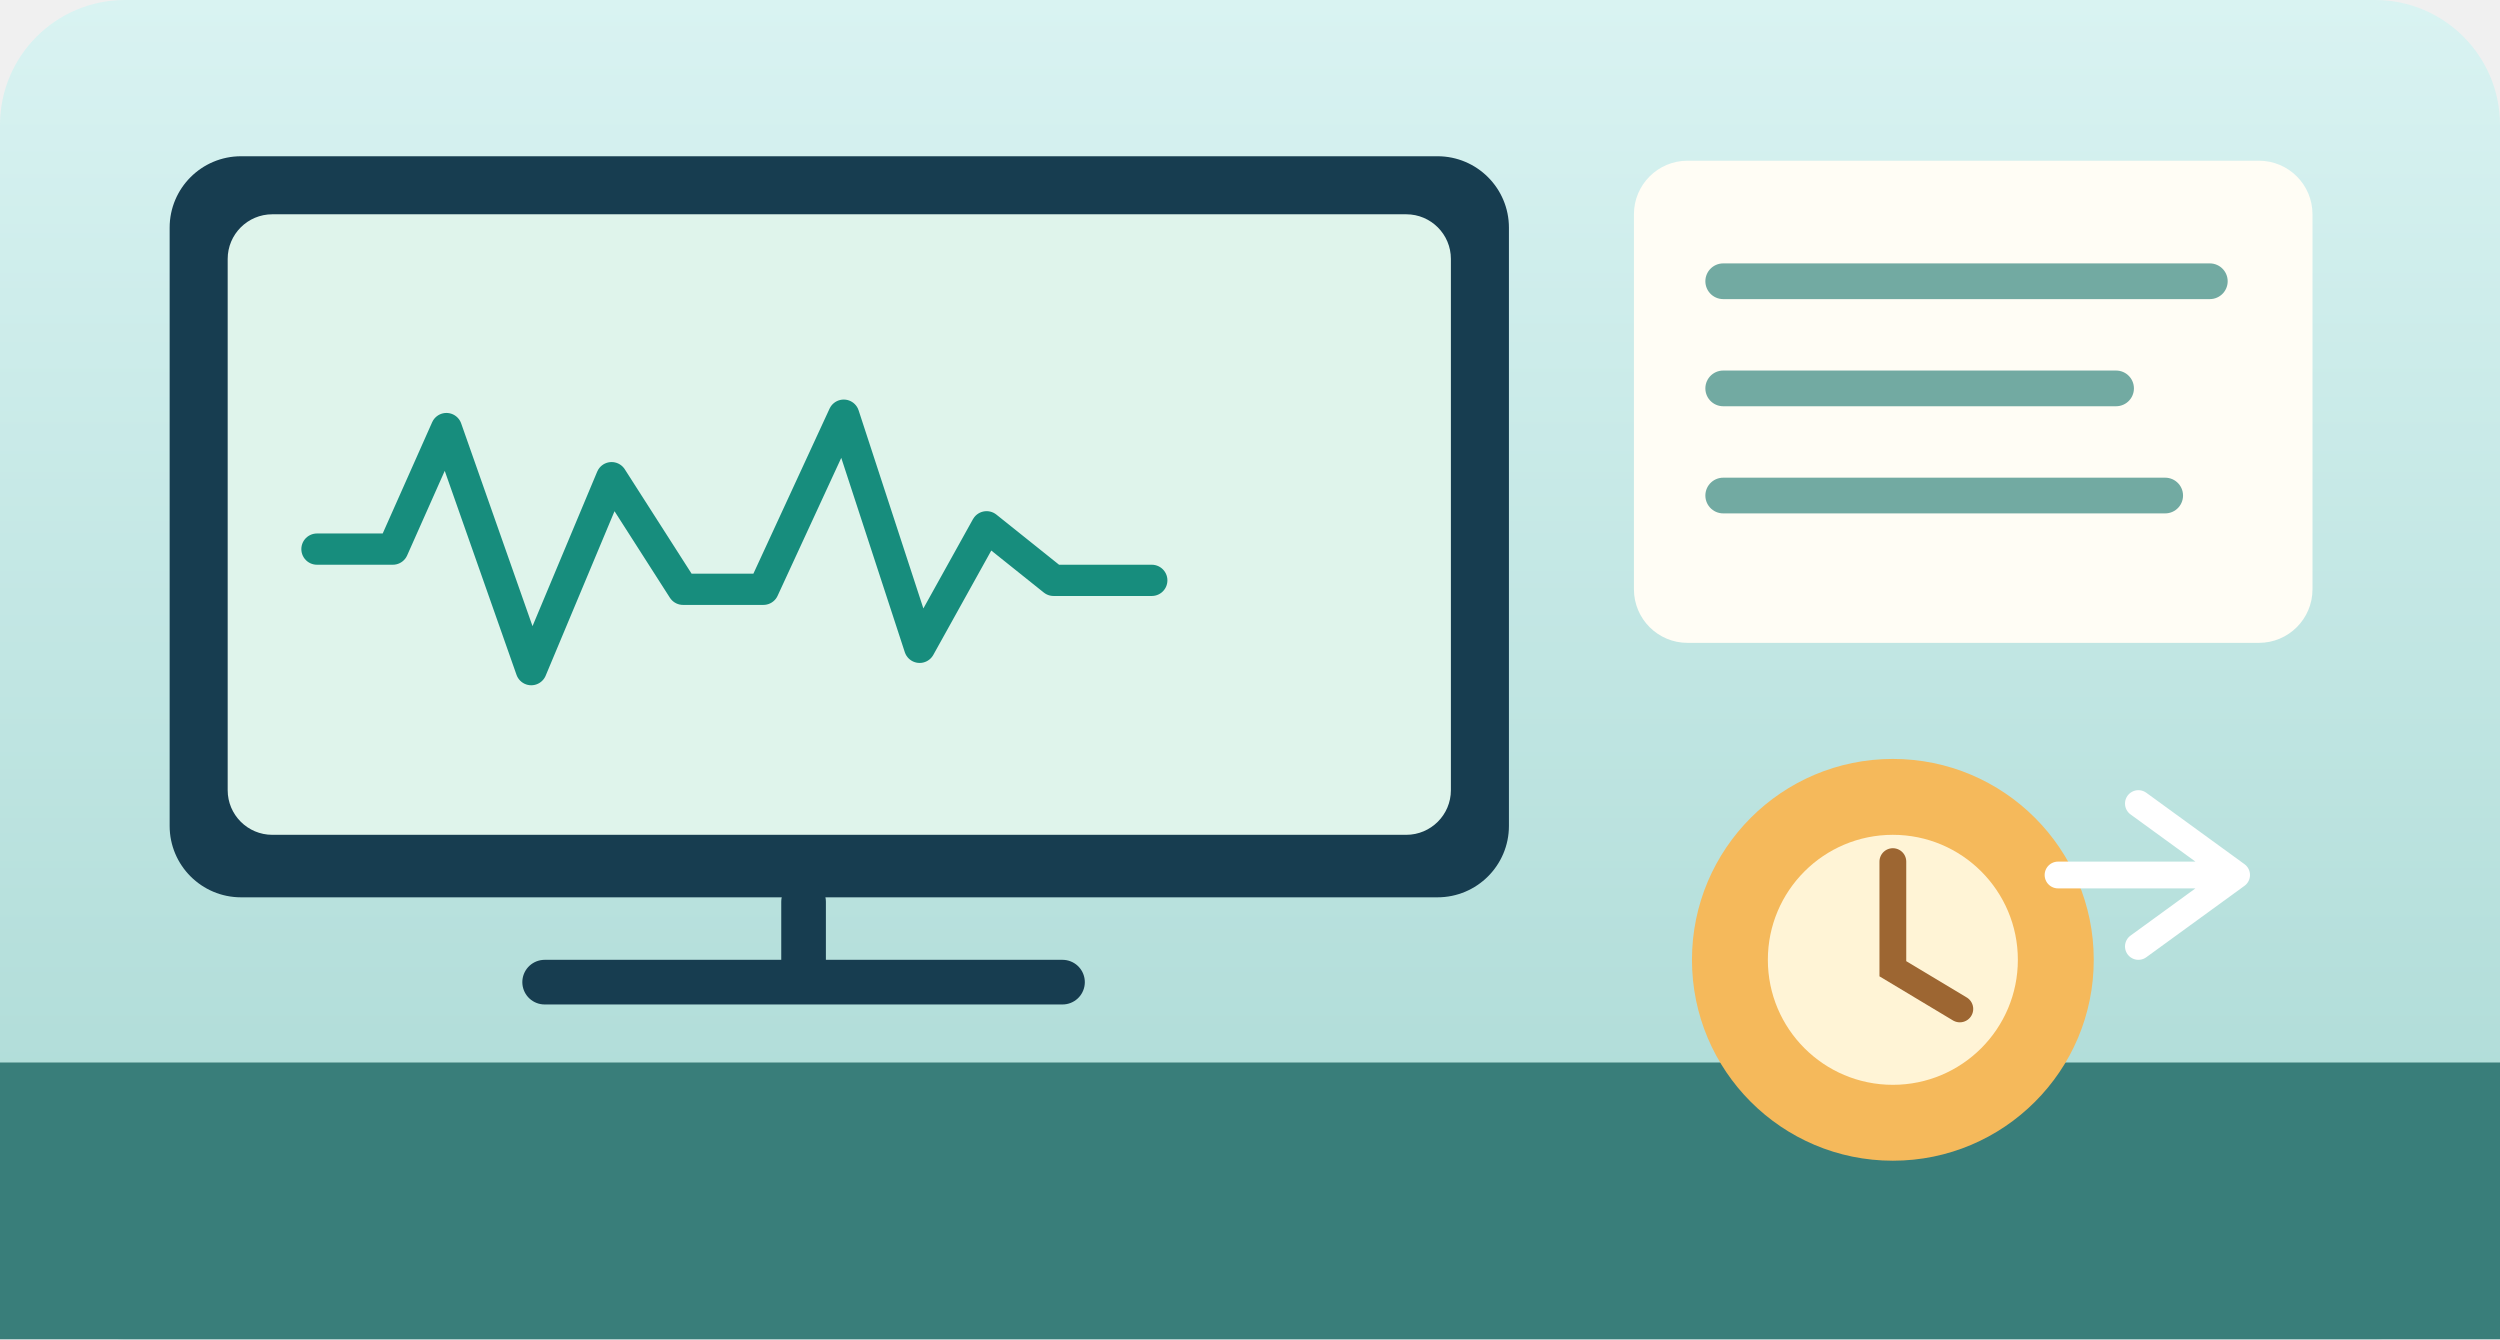
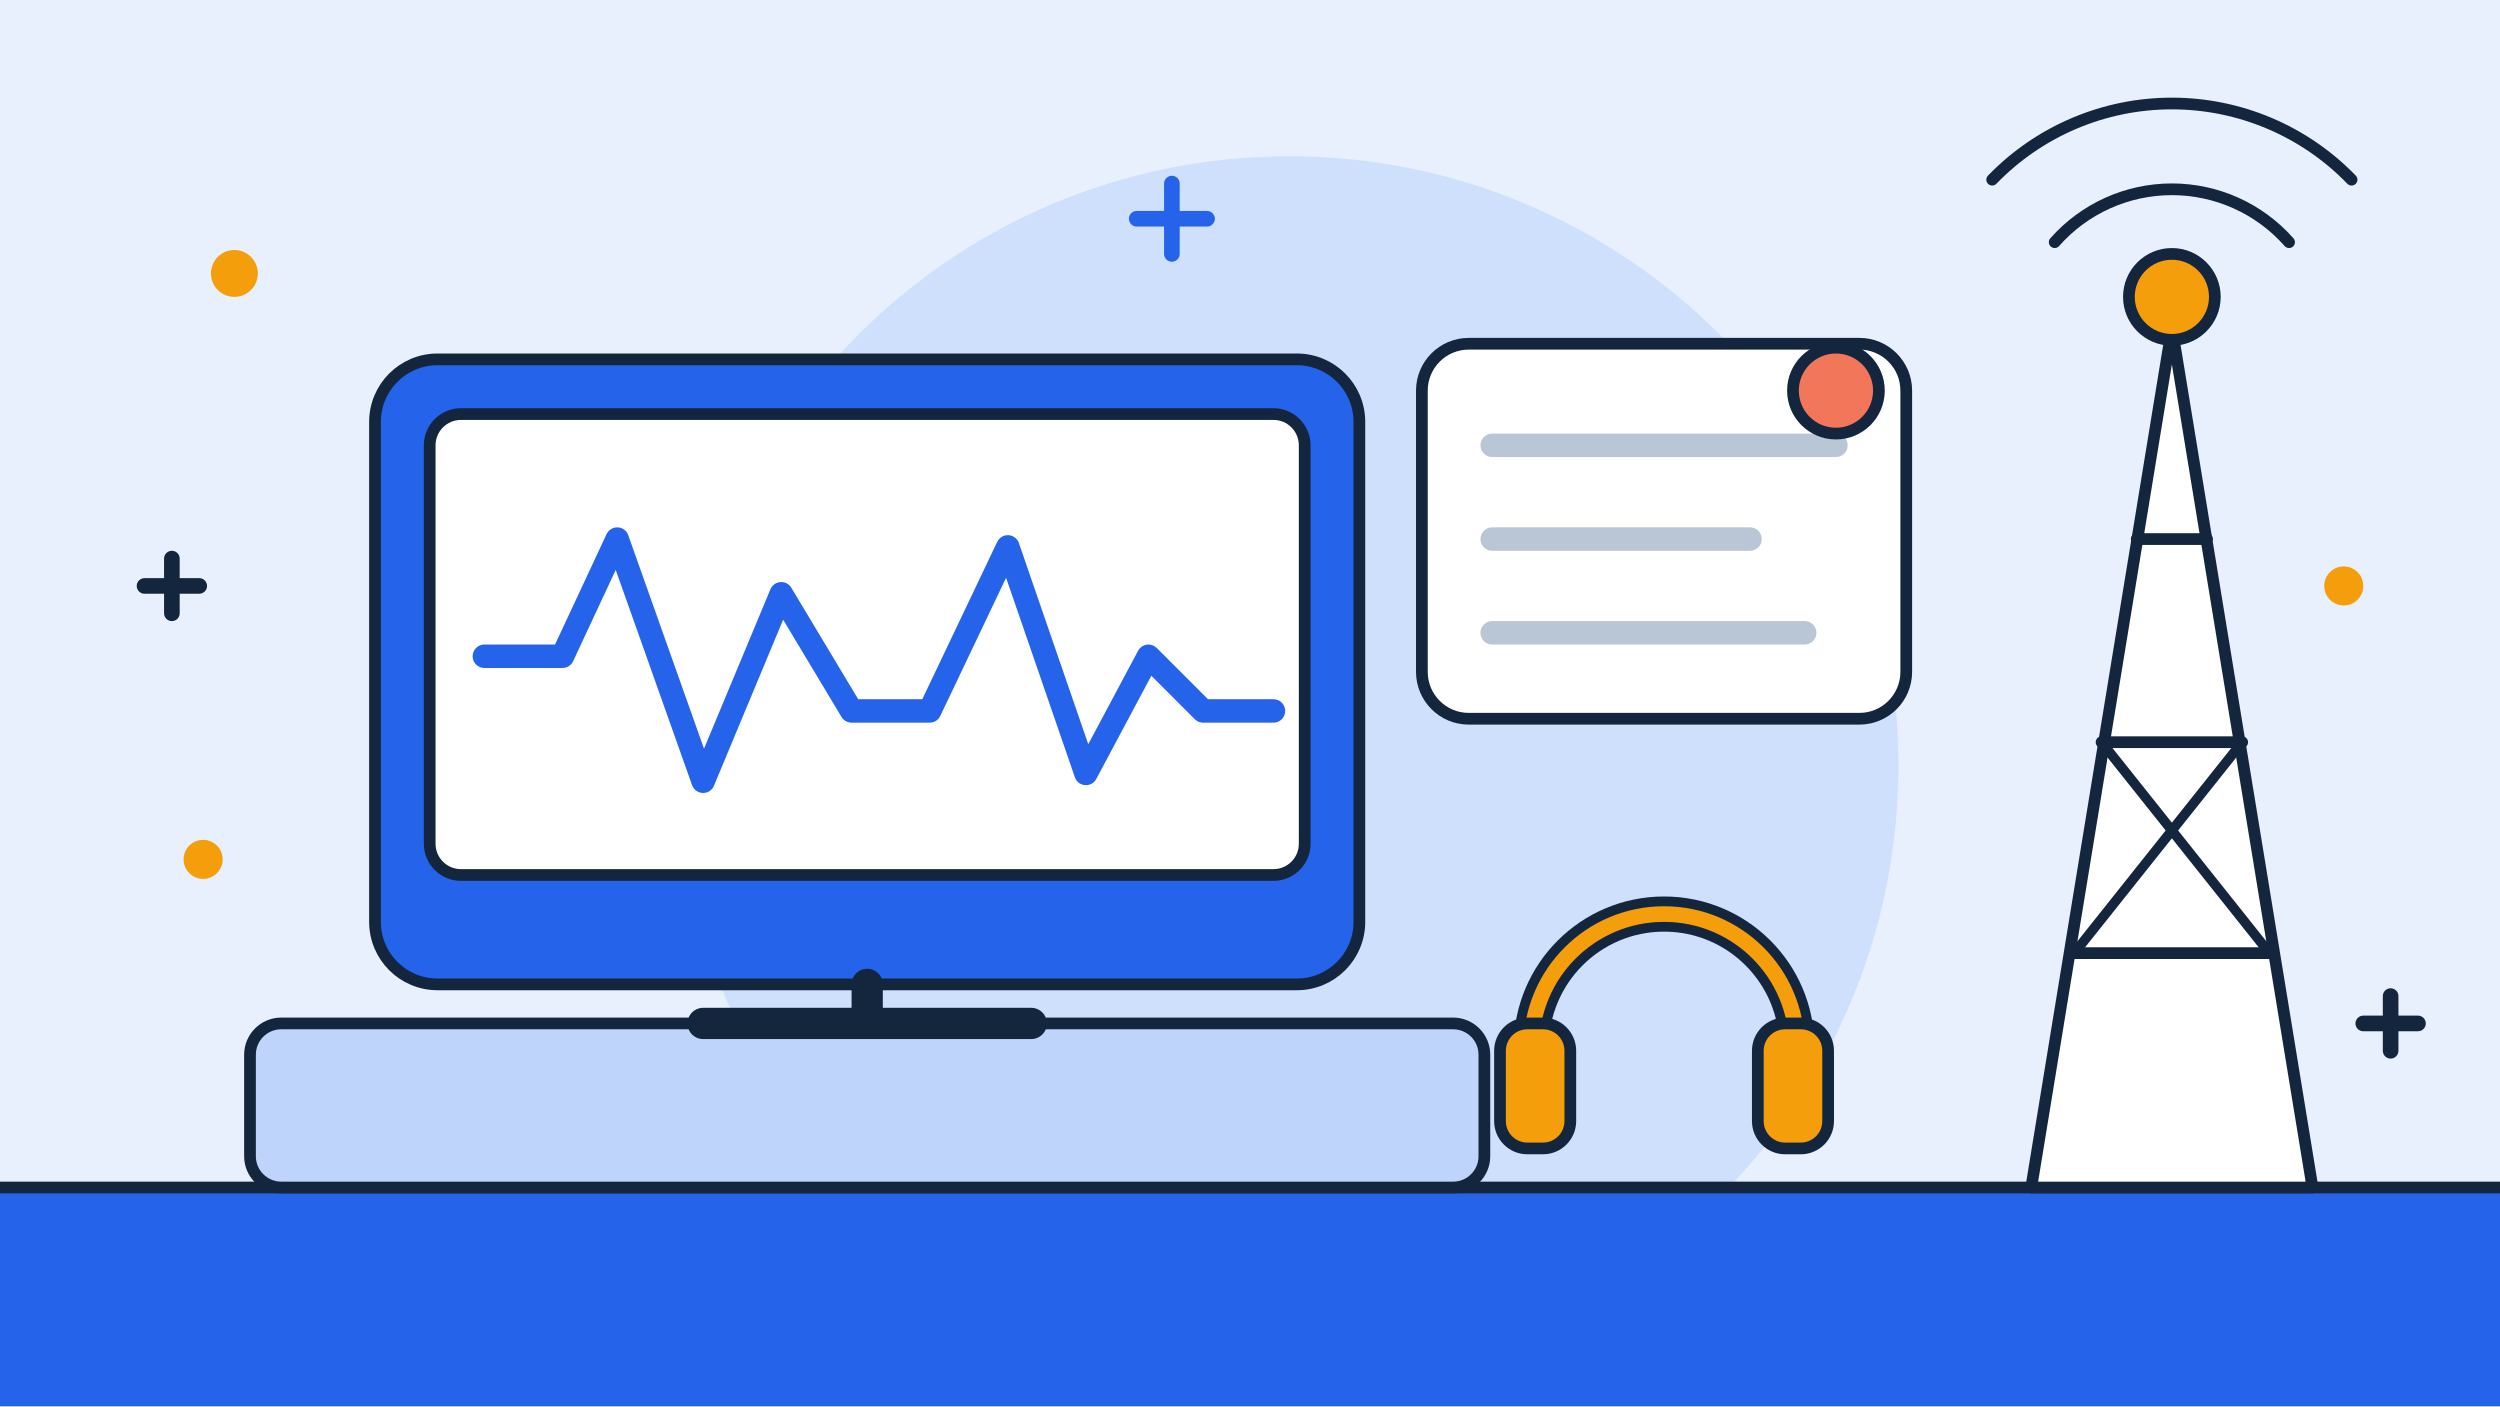
- <svg xmlns="http://www.w3.org/2000/svg" viewBox="0 0 560 300" role="img" aria-labelledby="t d">
-   <defs>
-     <linearGradient id="bg" x2="0" y2="1">
-       <stop stop-color="#d9f3f2" />
-       <stop offset="1" stop-color="#a8d8d3" />
-     </linearGradient>
-   </defs>
-   <rect width="560" height="300" rx="28" fill="url(#bg)" />
-   <path d="M0 238h560v62H0z" fill="#397e7a" />
-   <rect x="38" y="35" width="300" height="166" rx="16" fill="#173d50" />
-   <rect x="51" y="48" width="274" height="139" rx="10" fill="#dff4eb" />
-   <path d="M71 123h17l12-27 19 54 18-43 16 25h18l18-39 17 52 15-27 15 12h22" fill="none" stroke="#178d7d" stroke-width="7" stroke-linecap="round" stroke-linejoin="round" />
-   <path d="M180 202v18m-58 0h116" stroke="#173d50" stroke-width="10" stroke-linecap="round" />
-   <rect x="366" y="36" width="152" height="108" rx="12" fill="#fffdf5" />
-   <path d="M386 63h109m-109 24h88m-88 24h99" stroke="#72aaa2" stroke-width="8" stroke-linecap="round" />
-   <circle cx="424" cy="215" r="45" fill="#f5b95b" />
-   <circle cx="424" cy="215" r="28" fill="#fff4d6" />
-   <path d="M424 193v24l15 9" fill="none" stroke="#9d6632" stroke-width="6" stroke-linecap="round" />
-   <path d="M479 180l22 16-22 16m-18-16h40" fill="none" stroke="#fff" stroke-width="6" stroke-linecap="round" stroke-linejoin="round" />
+ <svg xmlns="http://www.w3.org/2000/svg" viewBox="0 0 640 360" width="640" height="360" role="img" aria-label="A radio room with a sound-wave screen, a message card, a headset and a transmitter tower">
+   <rect x="0" y="0" width="640" height="360" rx="0" fill="#E8F0FE" />
+   <circle cx="330" cy="196" r="156" fill="#CFE0FD" />
+   <rect x="0" y="304" width="640" height="56" rx="0" fill="#2563EB" />
+   <path d="M0 304H640" stroke="#14263D" stroke-width="3" />
+   <rect x="64" y="262" width="316" height="42" rx="8" fill="#BFD4FB" stroke="#14263D" stroke-width="3" stroke-linejoin="round" stroke-linecap="round" />
+   <rect x="96" y="92" width="252" height="160" rx="16" fill="#2563EB" stroke="#14263D" stroke-width="3" stroke-linejoin="round" stroke-linecap="round" />
+   <rect x="110" y="106" width="224" height="118" rx="8" fill="#FFFFFF" stroke="#14263D" stroke-width="3" stroke-linejoin="round" stroke-linecap="round" />
+   <path d="M124 168h20l14-30 22 62 20-48 18 30h20l20-42 20 58 16-30 14 14h18" fill="none" stroke="#2563EB" stroke-width="6" stroke-linecap="round" stroke-linejoin="round" />
+   <path d="M222 252v10M180 262h84" fill="none" stroke="#14263D" stroke-width="8" stroke-linejoin="round" stroke-linecap="round" />
+   <rect x="364" y="88" width="124" height="96" rx="12" fill="#FFFFFF" stroke="#14263D" stroke-width="3" stroke-linejoin="round" stroke-linecap="round" />
+   <path d="M382 114h88M382 138h66M382 162h80" fill="none" stroke="#B9C6D6" stroke-width="6" stroke-linecap="round" stroke-linejoin="round" />
+   <circle cx="470" cy="100" r="11" fill="#F2765A" stroke="#14263D" stroke-width="3" stroke-linejoin="round" stroke-linecap="round" />
+   <path d="M392 268a34 34 0 0 1 68 0" fill="none" stroke="#14263D" stroke-width="9" stroke-linejoin="round" stroke-linecap="round" />
+   <path d="M392 268a34 34 0 0 1 68 0" fill="none" stroke="#F59E0B" stroke-width="4" stroke-linejoin="round" stroke-linecap="round" />
+   <rect x="384" y="262" width="18" height="32" rx="7" fill="#F59E0B" stroke="#14263D" stroke-width="3" stroke-linejoin="round" stroke-linecap="round" />
+   <rect x="450" y="262" width="18" height="32" rx="7" fill="#F59E0B" stroke="#14263D" stroke-width="3" stroke-linejoin="round" stroke-linecap="round" />
+   <path d="M556 84L520 304H592Z" fill="#FFFFFF" stroke="#14263D" stroke-width="3" stroke-linejoin="round" stroke-linecap="round" />
+   <path d="M538 190h36M531 244h50M547 138h18" fill="none" stroke="#14263D" stroke-width="3" stroke-linejoin="round" stroke-linecap="round" />
+   <path d="M538 190L581 244M574 190L531 244" fill="none" stroke="#14263D" stroke-width="2.5" stroke-linejoin="round" stroke-linecap="round" />
+   <circle cx="556" cy="76" r="11" fill="#F59E0B" stroke="#14263D" stroke-width="3" stroke-linejoin="round" stroke-linecap="round" />
+   <path d="M526 62a40 40 0 0 1 60 0" fill="none" stroke="#14263D" stroke-width="3" stroke-linejoin="round" stroke-linecap="round" />
+   <path d="M510 46a64 64 0 0 1 92 0" fill="none" stroke="#14263D" stroke-width="3" stroke-linejoin="round" stroke-linecap="round" />
+   <circle cx="60" cy="70" r="6" fill="#F59E0B" />
+   <circle cx="600" cy="150" r="5" fill="#F59E0B" />
+   <circle cx="52" cy="220" r="5" fill="#F59E0B" />
+   <path d="M291 56H309M300 47V65" stroke="#2563EB" stroke-width="4" stroke-linecap="round" fill="none" />
+   <path d="M605 262H619M612 255V269" stroke="#14263D" stroke-width="4" stroke-linecap="round" fill="none" />
+   <path d="M37 150H51M44 143V157" stroke="#14263D" stroke-width="4" stroke-linecap="round" fill="none" />
</svg>
